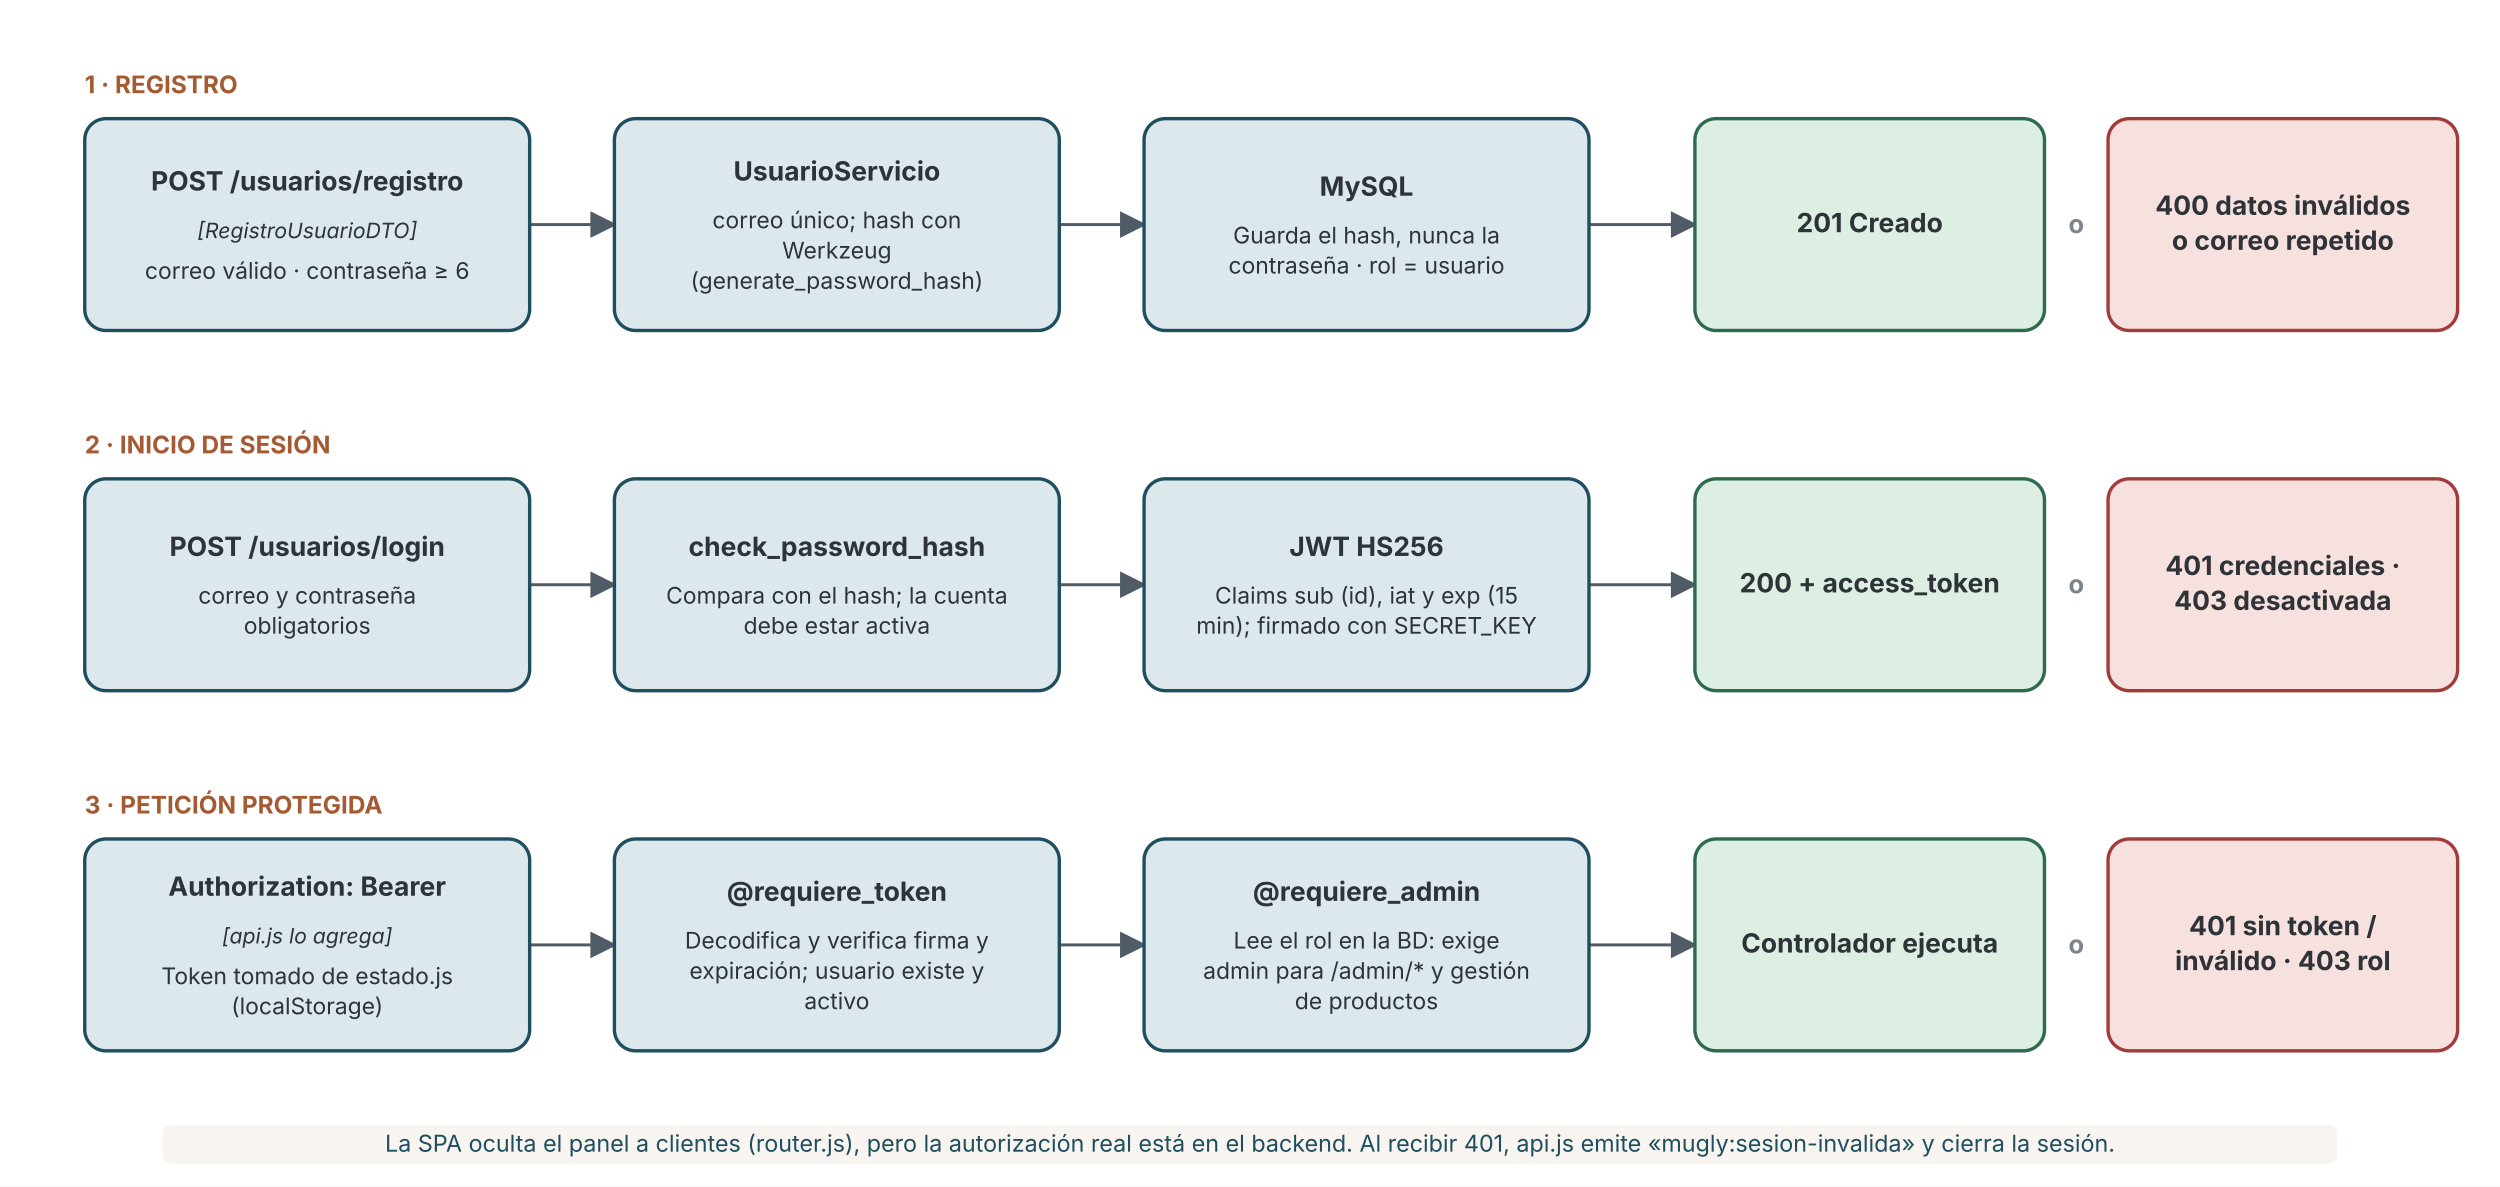
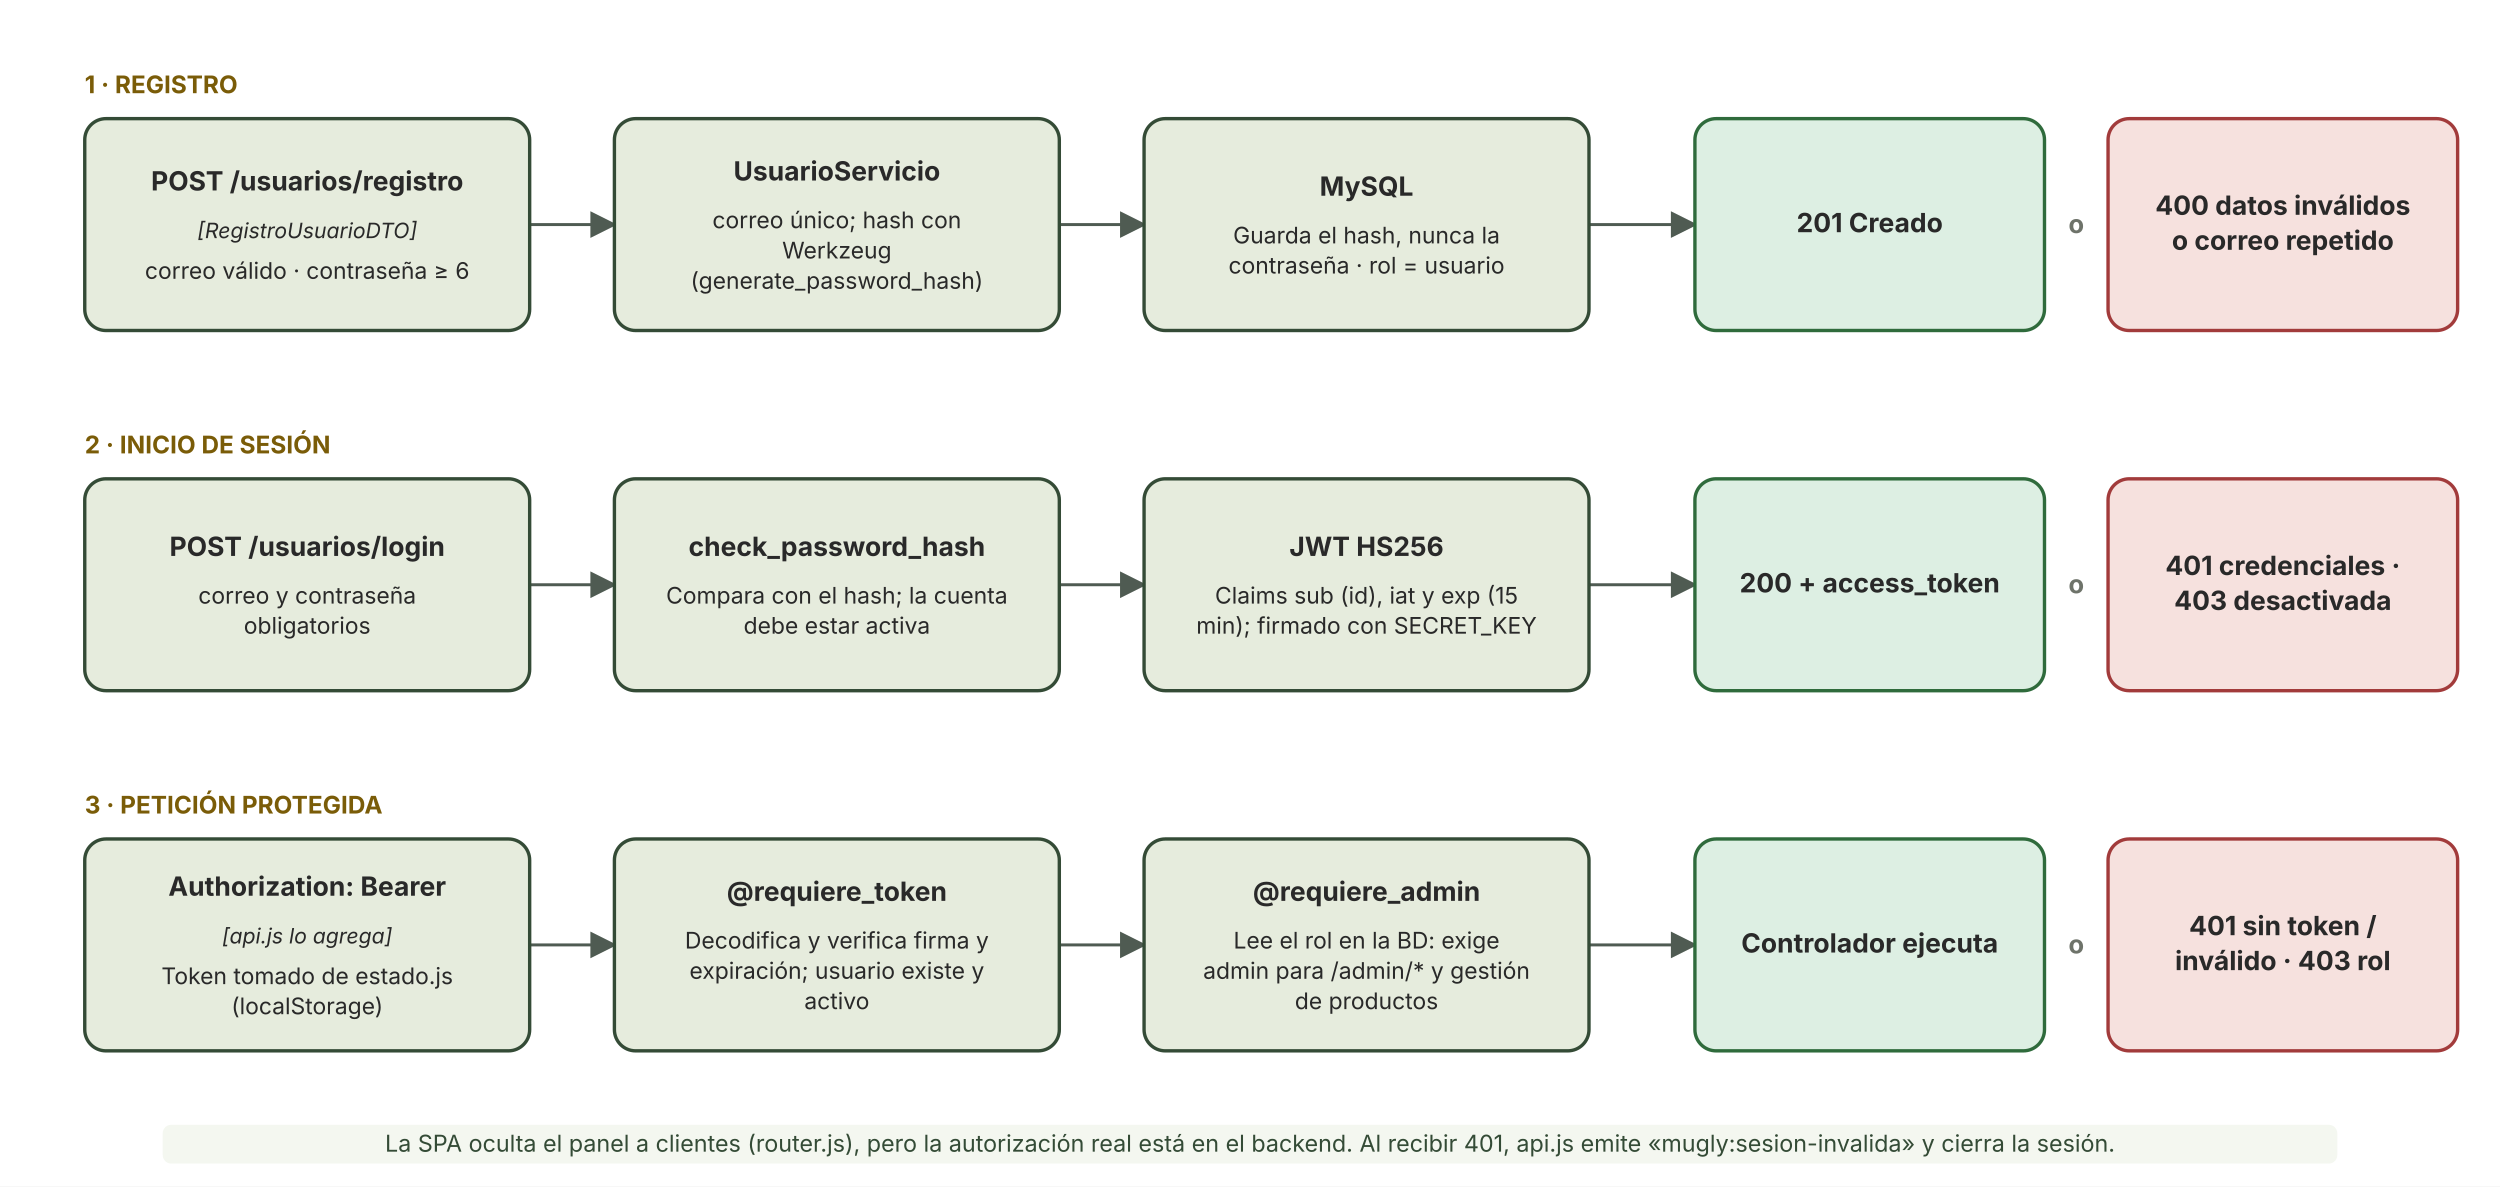
<svg xmlns="http://www.w3.org/2000/svg" viewBox="0 0 1180 560" role="img" aria-label="Diseño de seguridad: autenticación y autorización" font-family="Inter, 'Segoe UI', Roboto, Arial, sans-serif">
  <defs>
    <marker id="seguridad-flecha" viewBox="0 0 10 10" refX="9" refY="5" markerWidth="9" markerHeight="9" orient="auto-start-reverse">
-       <path d="M0,0 L10,5 L0,10 z" fill="#4F5B66" />
+       <path d="M0,0 L10,5 L0,10 z" fill="#4F5B52" />
    </marker>
    <marker id="seguridad-abierta" viewBox="0 0 10 10" refX="9" refY="5" markerWidth="10" markerHeight="10" orient="auto-start-reverse">
-       <path d="M0,0 L10,5 L0,10" fill="none" stroke="#4F5B66" stroke-width="1.3" />
+       <path d="M0,0 L10,5 L0,10" fill="none" stroke="#4F5B52" stroke-width="1.3" />
    </marker>
    <marker id="seguridad-rombo" viewBox="0 0 16 10" refX="1" refY="5" markerWidth="16" markerHeight="10" orient="auto-start-reverse">
-       <path d="M1,5 L8,1 L15,5 L8,9 z" fill="#4F5B66" />
+       <path d="M1,5 L8,1 L15,5 L8,9 z" fill="#4F5B52" />
    </marker>
  </defs>
  <rect width="1180" height="560" fill="#FFFFFF" />
-   <path d="M250,106 L290,106" fill="none" stroke="#4F5B66" stroke-width="1.4" marker-end="url(#seguridad-flecha)" />
-   <path d="M500,106 L540,106" fill="none" stroke="#4F5B66" stroke-width="1.4" marker-end="url(#seguridad-flecha)" />
-   <path d="M750,106 L800,106" fill="none" stroke="#4F5B66" stroke-width="1.4" marker-end="url(#seguridad-flecha)" />
-   <path d="M250,276 L290,276" fill="none" stroke="#4F5B66" stroke-width="1.4" marker-end="url(#seguridad-flecha)" />
-   <path d="M500,276 L540,276" fill="none" stroke="#4F5B66" stroke-width="1.4" marker-end="url(#seguridad-flecha)" />
-   <path d="M750,276 L800,276" fill="none" stroke="#4F5B66" stroke-width="1.4" marker-end="url(#seguridad-flecha)" />
-   <path d="M250,446 L290,446" fill="none" stroke="#4F5B66" stroke-width="1.4" marker-end="url(#seguridad-flecha)" />
-   <path d="M500,446 L540,446" fill="none" stroke="#4F5B66" stroke-width="1.4" marker-end="url(#seguridad-flecha)" />
-   <path d="M750,446 L800,446" fill="none" stroke="#4F5B66" stroke-width="1.4" marker-end="url(#seguridad-flecha)" />
-   <rect x="40" y="56" width="210" height="100" rx="10" fill="#DCE8EC" stroke="#1F4E5F" stroke-width="1.6" />
-   <rect x="290" y="56" width="210" height="100" rx="10" fill="#DCE8EC" stroke="#1F4E5F" stroke-width="1.6" />
-   <rect x="540" y="56" width="210" height="100" rx="10" fill="#DCE8EC" stroke="#1F4E5F" stroke-width="1.6" />
-   <rect x="800" y="56" width="165" height="100" rx="10" fill="#DDEFE3" stroke="#2D6A4F" stroke-width="1.6" />
+   <path d="M250,106 L290,106" fill="none" stroke="#4F5B52" stroke-width="1.4" marker-end="url(#seguridad-flecha)" />
+   <path d="M500,106 L540,106" fill="none" stroke="#4F5B52" stroke-width="1.4" marker-end="url(#seguridad-flecha)" />
+   <path d="M750,106 L800,106" fill="none" stroke="#4F5B52" stroke-width="1.4" marker-end="url(#seguridad-flecha)" />
+   <path d="M250,276 L290,276" fill="none" stroke="#4F5B52" stroke-width="1.4" marker-end="url(#seguridad-flecha)" />
+   <path d="M500,276 L540,276" fill="none" stroke="#4F5B52" stroke-width="1.4" marker-end="url(#seguridad-flecha)" />
+   <path d="M750,276 L800,276" fill="none" stroke="#4F5B52" stroke-width="1.4" marker-end="url(#seguridad-flecha)" />
+   <path d="M250,446 L290,446" fill="none" stroke="#4F5B52" stroke-width="1.4" marker-end="url(#seguridad-flecha)" />
+   <path d="M500,446 L540,446" fill="none" stroke="#4F5B52" stroke-width="1.4" marker-end="url(#seguridad-flecha)" />
+   <path d="M750,446 L800,446" fill="none" stroke="#4F5B52" stroke-width="1.4" marker-end="url(#seguridad-flecha)" />
+   <rect x="40" y="56" width="210" height="100" rx="10" fill="#E6ECDD" stroke="#344B36" stroke-width="1.6" />
+   <rect x="290" y="56" width="210" height="100" rx="10" fill="#E6ECDD" stroke="#344B36" stroke-width="1.6" />
+   <rect x="540" y="56" width="210" height="100" rx="10" fill="#E6ECDD" stroke="#344B36" stroke-width="1.6" />
+   <rect x="800" y="56" width="165" height="100" rx="10" fill="#DDEFE3" stroke="#2F6B3C" stroke-width="1.6" />
  <rect x="995" y="56" width="165" height="100" rx="10" fill="#F6E1DE" stroke="#A23B3B" stroke-width="1.6" />
-   <rect x="40" y="226" width="210" height="100" rx="10" fill="#DCE8EC" stroke="#1F4E5F" stroke-width="1.6" />
-   <rect x="290" y="226" width="210" height="100" rx="10" fill="#DCE8EC" stroke="#1F4E5F" stroke-width="1.6" />
-   <rect x="540" y="226" width="210" height="100" rx="10" fill="#DCE8EC" stroke="#1F4E5F" stroke-width="1.6" />
-   <rect x="800" y="226" width="165" height="100" rx="10" fill="#DDEFE3" stroke="#2D6A4F" stroke-width="1.6" />
+   <rect x="40" y="226" width="210" height="100" rx="10" fill="#E6ECDD" stroke="#344B36" stroke-width="1.6" />
+   <rect x="290" y="226" width="210" height="100" rx="10" fill="#E6ECDD" stroke="#344B36" stroke-width="1.6" />
+   <rect x="540" y="226" width="210" height="100" rx="10" fill="#E6ECDD" stroke="#344B36" stroke-width="1.6" />
+   <rect x="800" y="226" width="165" height="100" rx="10" fill="#DDEFE3" stroke="#2F6B3C" stroke-width="1.6" />
  <rect x="995" y="226" width="165" height="100" rx="10" fill="#F6E1DE" stroke="#A23B3B" stroke-width="1.6" />
-   <rect x="40" y="396" width="210" height="100" rx="10" fill="#DCE8EC" stroke="#1F4E5F" stroke-width="1.6" />
-   <rect x="290" y="396" width="210" height="100" rx="10" fill="#DCE8EC" stroke="#1F4E5F" stroke-width="1.6" />
-   <rect x="540" y="396" width="210" height="100" rx="10" fill="#DCE8EC" stroke="#1F4E5F" stroke-width="1.6" />
-   <rect x="800" y="396" width="165" height="100" rx="10" fill="#DDEFE3" stroke="#2D6A4F" stroke-width="1.6" />
+   <rect x="40" y="396" width="210" height="100" rx="10" fill="#E6ECDD" stroke="#344B36" stroke-width="1.6" />
+   <rect x="290" y="396" width="210" height="100" rx="10" fill="#E6ECDD" stroke="#344B36" stroke-width="1.6" />
+   <rect x="540" y="396" width="210" height="100" rx="10" fill="#E6ECDD" stroke="#344B36" stroke-width="1.6" />
+   <rect x="800" y="396" width="165" height="100" rx="10" fill="#DDEFE3" stroke="#2F6B3C" stroke-width="1.6" />
  <rect x="995" y="396" width="165" height="100" rx="10" fill="#F6E1DE" stroke="#A23B3B" stroke-width="1.6" />
-   <text x="40.0" y="44.0" font-family="Inter, 'Segoe UI', Roboto, Arial, sans-serif" font-size="11.5" font-weight="700" fill="#A45A33" text-anchor="start">1 · REGISTRO</text>
-   <text x="145.0" y="89.9" font-family="Inter, 'Segoe UI', Roboto, Arial, sans-serif" font-size="12.5" font-weight="700" fill="#2E3338" text-anchor="middle">POST /usuarios/registro</text>
-   <text x="145.0" y="112.4" font-family="Inter, 'Segoe UI', Roboto, Arial, sans-serif" font-size="10" font-weight="400" fill="#2E3338" text-anchor="middle" font-style="italic">[RegistroUsuarioDTO]</text>
-   <text x="145.0" y="131.6" font-family="Inter, 'Segoe UI', Roboto, Arial, sans-serif" font-size="10.8" font-weight="400" fill="#2E3338" text-anchor="middle">correo válido · contraseña ≥ 6</text>
-   <text x="395.0" y="85.2" font-family="Inter, 'Segoe UI', Roboto, Arial, sans-serif" font-size="12.5" font-weight="700" fill="#2E3338" text-anchor="middle">UsuarioServicio</text>
-   <text x="395.0" y="107.7" font-family="Inter, 'Segoe UI', Roboto, Arial, sans-serif" font-size="10.8" font-weight="400" fill="#2E3338" text-anchor="middle">correo único; hash con</text>
-   <text x="395.0" y="122.0" font-family="Inter, 'Segoe UI', Roboto, Arial, sans-serif" font-size="10.8" font-weight="400" fill="#2E3338" text-anchor="middle">Werkzeug</text>
-   <text x="395.0" y="136.3" font-family="Inter, 'Segoe UI', Roboto, Arial, sans-serif" font-size="10.8" font-weight="400" fill="#2E3338" text-anchor="middle">(generate_password_hash)</text>
-   <text x="645.0" y="92.4" font-family="Inter, 'Segoe UI', Roboto, Arial, sans-serif" font-size="12.5" font-weight="700" fill="#2E3338" text-anchor="middle">MySQL</text>
-   <text x="645.0" y="114.9" font-family="Inter, 'Segoe UI', Roboto, Arial, sans-serif" font-size="10.8" font-weight="400" fill="#2E3338" text-anchor="middle">Guarda el hash, nunca la</text>
-   <text x="645.0" y="129.1" font-family="Inter, 'Segoe UI', Roboto, Arial, sans-serif" font-size="10.8" font-weight="400" fill="#2E3338" text-anchor="middle">contraseña · rol = usuario</text>
-   <text x="882.5" y="109.6" font-family="Inter, 'Segoe UI', Roboto, Arial, sans-serif" font-size="12.5" font-weight="700" fill="#2E3338" text-anchor="middle">201 Creado</text>
-   <text x="980.0" y="110.0" font-family="Inter, 'Segoe UI', Roboto, Arial, sans-serif" font-size="12" font-weight="700" fill="#7C858D" text-anchor="middle">o</text>
-   <text x="1077.5" y="101.4" font-family="Inter, 'Segoe UI', Roboto, Arial, sans-serif" font-size="12.5" font-weight="700" fill="#2E3338" text-anchor="middle">400 datos inválidos</text>
-   <text x="1077.5" y="117.9" font-family="Inter, 'Segoe UI', Roboto, Arial, sans-serif" font-size="12.5" font-weight="700" fill="#2E3338" text-anchor="middle">o correo repetido</text>
-   <text x="40.0" y="214.0" font-family="Inter, 'Segoe UI', Roboto, Arial, sans-serif" font-size="11.5" font-weight="700" fill="#A45A33" text-anchor="start">2 · INICIO DE SESIÓN</text>
-   <text x="145.0" y="262.4" font-family="Inter, 'Segoe UI', Roboto, Arial, sans-serif" font-size="12.5" font-weight="700" fill="#2E3338" text-anchor="middle">POST /usuarios/login</text>
-   <text x="145.0" y="284.9" font-family="Inter, 'Segoe UI', Roboto, Arial, sans-serif" font-size="10.8" font-weight="400" fill="#2E3338" text-anchor="middle">correo y contraseña</text>
-   <text x="145.0" y="299.1" font-family="Inter, 'Segoe UI', Roboto, Arial, sans-serif" font-size="10.8" font-weight="400" fill="#2E3338" text-anchor="middle">obligatorios</text>
-   <text x="395.0" y="262.4" font-family="Inter, 'Segoe UI', Roboto, Arial, sans-serif" font-size="12.5" font-weight="700" fill="#2E3338" text-anchor="middle">check_password_hash</text>
-   <text x="395.0" y="284.9" font-family="Inter, 'Segoe UI', Roboto, Arial, sans-serif" font-size="10.8" font-weight="400" fill="#2E3338" text-anchor="middle">Compara con el hash; la cuenta</text>
-   <text x="395.0" y="299.1" font-family="Inter, 'Segoe UI', Roboto, Arial, sans-serif" font-size="10.8" font-weight="400" fill="#2E3338" text-anchor="middle">debe estar activa</text>
-   <text x="645.0" y="262.4" font-family="Inter, 'Segoe UI', Roboto, Arial, sans-serif" font-size="12.5" font-weight="700" fill="#2E3338" text-anchor="middle">JWT HS256</text>
-   <text x="645.0" y="284.9" font-family="Inter, 'Segoe UI', Roboto, Arial, sans-serif" font-size="10.8" font-weight="400" fill="#2E3338" text-anchor="middle">Claims sub (id), iat y exp (15</text>
-   <text x="645.0" y="299.1" font-family="Inter, 'Segoe UI', Roboto, Arial, sans-serif" font-size="10.8" font-weight="400" fill="#2E3338" text-anchor="middle">min); firmado con SECRET_KEY</text>
-   <text x="882.5" y="279.6" font-family="Inter, 'Segoe UI', Roboto, Arial, sans-serif" font-size="12.5" font-weight="700" fill="#2E3338" text-anchor="middle">200 + access_token</text>
-   <text x="980.0" y="280.0" font-family="Inter, 'Segoe UI', Roboto, Arial, sans-serif" font-size="12" font-weight="700" fill="#7C858D" text-anchor="middle">o</text>
-   <text x="1077.5" y="271.4" font-family="Inter, 'Segoe UI', Roboto, Arial, sans-serif" font-size="12.5" font-weight="700" fill="#2E3338" text-anchor="middle">401 credenciales ·</text>
-   <text x="1077.5" y="287.9" font-family="Inter, 'Segoe UI', Roboto, Arial, sans-serif" font-size="12.5" font-weight="700" fill="#2E3338" text-anchor="middle">403 desactivada</text>
-   <text x="40.0" y="384.0" font-family="Inter, 'Segoe UI', Roboto, Arial, sans-serif" font-size="11.5" font-weight="700" fill="#A45A33" text-anchor="start">3 · PETICIÓN PROTEGIDA</text>
-   <text x="145.0" y="422.8" font-family="Inter, 'Segoe UI', Roboto, Arial, sans-serif" font-size="12.5" font-weight="700" fill="#2E3338" text-anchor="middle">Authorization: Bearer</text>
-   <text x="145.0" y="445.3" font-family="Inter, 'Segoe UI', Roboto, Arial, sans-serif" font-size="10" font-weight="400" fill="#2E3338" text-anchor="middle" font-style="italic">[api.js lo agrega]</text>
-   <text x="145.0" y="464.5" font-family="Inter, 'Segoe UI', Roboto, Arial, sans-serif" font-size="10.8" font-weight="400" fill="#2E3338" text-anchor="middle">Token tomado de estado.js</text>
-   <text x="145.0" y="478.7" font-family="Inter, 'Segoe UI', Roboto, Arial, sans-serif" font-size="10.8" font-weight="400" fill="#2E3338" text-anchor="middle">(localStorage)</text>
-   <text x="395.0" y="425.2" font-family="Inter, 'Segoe UI', Roboto, Arial, sans-serif" font-size="12.5" font-weight="700" fill="#2E3338" text-anchor="middle">@requiere_token</text>
-   <text x="395.0" y="447.7" font-family="Inter, 'Segoe UI', Roboto, Arial, sans-serif" font-size="10.8" font-weight="400" fill="#2E3338" text-anchor="middle">Decodifica y verifica firma y</text>
-   <text x="395.0" y="462.0" font-family="Inter, 'Segoe UI', Roboto, Arial, sans-serif" font-size="10.8" font-weight="400" fill="#2E3338" text-anchor="middle">expiración; usuario existe y</text>
-   <text x="395.0" y="476.3" font-family="Inter, 'Segoe UI', Roboto, Arial, sans-serif" font-size="10.8" font-weight="400" fill="#2E3338" text-anchor="middle">activo</text>
-   <text x="645.0" y="425.2" font-family="Inter, 'Segoe UI', Roboto, Arial, sans-serif" font-size="12.5" font-weight="700" fill="#2E3338" text-anchor="middle">@requiere_admin</text>
-   <text x="645.0" y="447.7" font-family="Inter, 'Segoe UI', Roboto, Arial, sans-serif" font-size="10.8" font-weight="400" fill="#2E3338" text-anchor="middle">Lee el rol en la BD: exige</text>
-   <text x="645.0" y="462.0" font-family="Inter, 'Segoe UI', Roboto, Arial, sans-serif" font-size="10.8" font-weight="400" fill="#2E3338" text-anchor="middle">admin para /admin/* y gestión</text>
-   <text x="645.0" y="476.3" font-family="Inter, 'Segoe UI', Roboto, Arial, sans-serif" font-size="10.8" font-weight="400" fill="#2E3338" text-anchor="middle">de productos</text>
-   <text x="882.5" y="449.6" font-family="Inter, 'Segoe UI', Roboto, Arial, sans-serif" font-size="12.5" font-weight="700" fill="#2E3338" text-anchor="middle">Controlador ejecuta</text>
-   <text x="980.0" y="450.0" font-family="Inter, 'Segoe UI', Roboto, Arial, sans-serif" font-size="12" font-weight="700" fill="#7C858D" text-anchor="middle">o</text>
-   <text x="1077.5" y="441.4" font-family="Inter, 'Segoe UI', Roboto, Arial, sans-serif" font-size="12.5" font-weight="700" fill="#2E3338" text-anchor="middle">401 sin token /</text>
-   <text x="1077.5" y="457.9" font-family="Inter, 'Segoe UI', Roboto, Arial, sans-serif" font-size="12.5" font-weight="700" fill="#2E3338" text-anchor="middle">inválido · 403 rol</text>
-   <rect x="76.8" y="530.9" width="1026.4" height="18.3" rx="4" fill="#F7F3EE" fill-opacity=".94" />
-   <text x="590.0" y="543.6" font-family="Inter, 'Segoe UI', Roboto, Arial, sans-serif" font-size="11" font-weight="400" fill="#1F4E5F" text-anchor="middle">La SPA oculta el panel a clientes (router.js), pero la autorización real está en el backend. Al recibir 401, api.js emite «mugly:sesion-invalida» y cierra la sesión.</text>
+   <text x="40.0" y="44.0" font-family="Inter, 'Segoe UI', Roboto, Arial, sans-serif" font-size="11.5" font-weight="700" fill="#7A5C08" text-anchor="start">1 · REGISTRO</text>
+   <text x="145.0" y="89.9" font-family="Inter, 'Segoe UI', Roboto, Arial, sans-serif" font-size="12.5" font-weight="700" fill="#292929" text-anchor="middle">POST /usuarios/registro</text>
+   <text x="145.0" y="112.4" font-family="Inter, 'Segoe UI', Roboto, Arial, sans-serif" font-size="10" font-weight="400" fill="#292929" text-anchor="middle" font-style="italic">[RegistroUsuarioDTO]</text>
+   <text x="145.0" y="131.6" font-family="Inter, 'Segoe UI', Roboto, Arial, sans-serif" font-size="10.8" font-weight="400" fill="#292929" text-anchor="middle">correo válido · contraseña ≥ 6</text>
+   <text x="395.0" y="85.2" font-family="Inter, 'Segoe UI', Roboto, Arial, sans-serif" font-size="12.5" font-weight="700" fill="#292929" text-anchor="middle">UsuarioServicio</text>
+   <text x="395.0" y="107.7" font-family="Inter, 'Segoe UI', Roboto, Arial, sans-serif" font-size="10.8" font-weight="400" fill="#292929" text-anchor="middle">correo único; hash con</text>
+   <text x="395.0" y="122.0" font-family="Inter, 'Segoe UI', Roboto, Arial, sans-serif" font-size="10.8" font-weight="400" fill="#292929" text-anchor="middle">Werkzeug</text>
+   <text x="395.0" y="136.3" font-family="Inter, 'Segoe UI', Roboto, Arial, sans-serif" font-size="10.8" font-weight="400" fill="#292929" text-anchor="middle">(generate_password_hash)</text>
+   <text x="645.0" y="92.4" font-family="Inter, 'Segoe UI', Roboto, Arial, sans-serif" font-size="12.5" font-weight="700" fill="#292929" text-anchor="middle">MySQL</text>
+   <text x="645.0" y="114.9" font-family="Inter, 'Segoe UI', Roboto, Arial, sans-serif" font-size="10.8" font-weight="400" fill="#292929" text-anchor="middle">Guarda el hash, nunca la</text>
+   <text x="645.0" y="129.1" font-family="Inter, 'Segoe UI', Roboto, Arial, sans-serif" font-size="10.8" font-weight="400" fill="#292929" text-anchor="middle">contraseña · rol = usuario</text>
+   <text x="882.5" y="109.6" font-family="Inter, 'Segoe UI', Roboto, Arial, sans-serif" font-size="12.5" font-weight="700" fill="#292929" text-anchor="middle">201 Creado</text>
+   <text x="980.0" y="110.0" font-family="Inter, 'Segoe UI', Roboto, Arial, sans-serif" font-size="12" font-weight="700" fill="#6E736A" text-anchor="middle">o</text>
+   <text x="1077.5" y="101.4" font-family="Inter, 'Segoe UI', Roboto, Arial, sans-serif" font-size="12.5" font-weight="700" fill="#292929" text-anchor="middle">400 datos inválidos</text>
+   <text x="1077.5" y="117.9" font-family="Inter, 'Segoe UI', Roboto, Arial, sans-serif" font-size="12.5" font-weight="700" fill="#292929" text-anchor="middle">o correo repetido</text>
+   <text x="40.0" y="214.0" font-family="Inter, 'Segoe UI', Roboto, Arial, sans-serif" font-size="11.5" font-weight="700" fill="#7A5C08" text-anchor="start">2 · INICIO DE SESIÓN</text>
+   <text x="145.0" y="262.4" font-family="Inter, 'Segoe UI', Roboto, Arial, sans-serif" font-size="12.5" font-weight="700" fill="#292929" text-anchor="middle">POST /usuarios/login</text>
+   <text x="145.0" y="284.9" font-family="Inter, 'Segoe UI', Roboto, Arial, sans-serif" font-size="10.8" font-weight="400" fill="#292929" text-anchor="middle">correo y contraseña</text>
+   <text x="145.0" y="299.1" font-family="Inter, 'Segoe UI', Roboto, Arial, sans-serif" font-size="10.8" font-weight="400" fill="#292929" text-anchor="middle">obligatorios</text>
+   <text x="395.0" y="262.4" font-family="Inter, 'Segoe UI', Roboto, Arial, sans-serif" font-size="12.5" font-weight="700" fill="#292929" text-anchor="middle">check_password_hash</text>
+   <text x="395.0" y="284.9" font-family="Inter, 'Segoe UI', Roboto, Arial, sans-serif" font-size="10.8" font-weight="400" fill="#292929" text-anchor="middle">Compara con el hash; la cuenta</text>
+   <text x="395.0" y="299.1" font-family="Inter, 'Segoe UI', Roboto, Arial, sans-serif" font-size="10.8" font-weight="400" fill="#292929" text-anchor="middle">debe estar activa</text>
+   <text x="645.0" y="262.4" font-family="Inter, 'Segoe UI', Roboto, Arial, sans-serif" font-size="12.5" font-weight="700" fill="#292929" text-anchor="middle">JWT HS256</text>
+   <text x="645.0" y="284.9" font-family="Inter, 'Segoe UI', Roboto, Arial, sans-serif" font-size="10.8" font-weight="400" fill="#292929" text-anchor="middle">Claims sub (id), iat y exp (15</text>
+   <text x="645.0" y="299.1" font-family="Inter, 'Segoe UI', Roboto, Arial, sans-serif" font-size="10.8" font-weight="400" fill="#292929" text-anchor="middle">min); firmado con SECRET_KEY</text>
+   <text x="882.5" y="279.6" font-family="Inter, 'Segoe UI', Roboto, Arial, sans-serif" font-size="12.5" font-weight="700" fill="#292929" text-anchor="middle">200 + access_token</text>
+   <text x="980.0" y="280.0" font-family="Inter, 'Segoe UI', Roboto, Arial, sans-serif" font-size="12" font-weight="700" fill="#6E736A" text-anchor="middle">o</text>
+   <text x="1077.5" y="271.4" font-family="Inter, 'Segoe UI', Roboto, Arial, sans-serif" font-size="12.5" font-weight="700" fill="#292929" text-anchor="middle">401 credenciales ·</text>
+   <text x="1077.5" y="287.9" font-family="Inter, 'Segoe UI', Roboto, Arial, sans-serif" font-size="12.5" font-weight="700" fill="#292929" text-anchor="middle">403 desactivada</text>
+   <text x="40.0" y="384.0" font-family="Inter, 'Segoe UI', Roboto, Arial, sans-serif" font-size="11.5" font-weight="700" fill="#7A5C08" text-anchor="start">3 · PETICIÓN PROTEGIDA</text>
+   <text x="145.0" y="422.8" font-family="Inter, 'Segoe UI', Roboto, Arial, sans-serif" font-size="12.5" font-weight="700" fill="#292929" text-anchor="middle">Authorization: Bearer</text>
+   <text x="145.0" y="445.3" font-family="Inter, 'Segoe UI', Roboto, Arial, sans-serif" font-size="10" font-weight="400" fill="#292929" text-anchor="middle" font-style="italic">[api.js lo agrega]</text>
+   <text x="145.0" y="464.5" font-family="Inter, 'Segoe UI', Roboto, Arial, sans-serif" font-size="10.8" font-weight="400" fill="#292929" text-anchor="middle">Token tomado de estado.js</text>
+   <text x="145.0" y="478.7" font-family="Inter, 'Segoe UI', Roboto, Arial, sans-serif" font-size="10.8" font-weight="400" fill="#292929" text-anchor="middle">(localStorage)</text>
+   <text x="395.0" y="425.2" font-family="Inter, 'Segoe UI', Roboto, Arial, sans-serif" font-size="12.5" font-weight="700" fill="#292929" text-anchor="middle">@requiere_token</text>
+   <text x="395.0" y="447.7" font-family="Inter, 'Segoe UI', Roboto, Arial, sans-serif" font-size="10.8" font-weight="400" fill="#292929" text-anchor="middle">Decodifica y verifica firma y</text>
+   <text x="395.0" y="462.0" font-family="Inter, 'Segoe UI', Roboto, Arial, sans-serif" font-size="10.8" font-weight="400" fill="#292929" text-anchor="middle">expiración; usuario existe y</text>
+   <text x="395.0" y="476.3" font-family="Inter, 'Segoe UI', Roboto, Arial, sans-serif" font-size="10.8" font-weight="400" fill="#292929" text-anchor="middle">activo</text>
+   <text x="645.0" y="425.2" font-family="Inter, 'Segoe UI', Roboto, Arial, sans-serif" font-size="12.5" font-weight="700" fill="#292929" text-anchor="middle">@requiere_admin</text>
+   <text x="645.0" y="447.7" font-family="Inter, 'Segoe UI', Roboto, Arial, sans-serif" font-size="10.8" font-weight="400" fill="#292929" text-anchor="middle">Lee el rol en la BD: exige</text>
+   <text x="645.0" y="462.0" font-family="Inter, 'Segoe UI', Roboto, Arial, sans-serif" font-size="10.8" font-weight="400" fill="#292929" text-anchor="middle">admin para /admin/* y gestión</text>
+   <text x="645.0" y="476.3" font-family="Inter, 'Segoe UI', Roboto, Arial, sans-serif" font-size="10.8" font-weight="400" fill="#292929" text-anchor="middle">de productos</text>
+   <text x="882.5" y="449.6" font-family="Inter, 'Segoe UI', Roboto, Arial, sans-serif" font-size="12.5" font-weight="700" fill="#292929" text-anchor="middle">Controlador ejecuta</text>
+   <text x="980.0" y="450.0" font-family="Inter, 'Segoe UI', Roboto, Arial, sans-serif" font-size="12" font-weight="700" fill="#6E736A" text-anchor="middle">o</text>
+   <text x="1077.5" y="441.4" font-family="Inter, 'Segoe UI', Roboto, Arial, sans-serif" font-size="12.5" font-weight="700" fill="#292929" text-anchor="middle">401 sin token /</text>
+   <text x="1077.5" y="457.9" font-family="Inter, 'Segoe UI', Roboto, Arial, sans-serif" font-size="12.5" font-weight="700" fill="#292929" text-anchor="middle">inválido · 403 rol</text>
+   <rect x="76.8" y="530.9" width="1026.4" height="18.3" rx="4" fill="#F3F6EF" fill-opacity=".94" />
+   <text x="590.0" y="543.6" font-family="Inter, 'Segoe UI', Roboto, Arial, sans-serif" font-size="11" font-weight="400" fill="#344B36" text-anchor="middle">La SPA oculta el panel a clientes (router.js), pero la autorización real está en el backend. Al recibir 401, api.js emite «mugly:sesion-invalida» y cierra la sesión.</text>
</svg>
